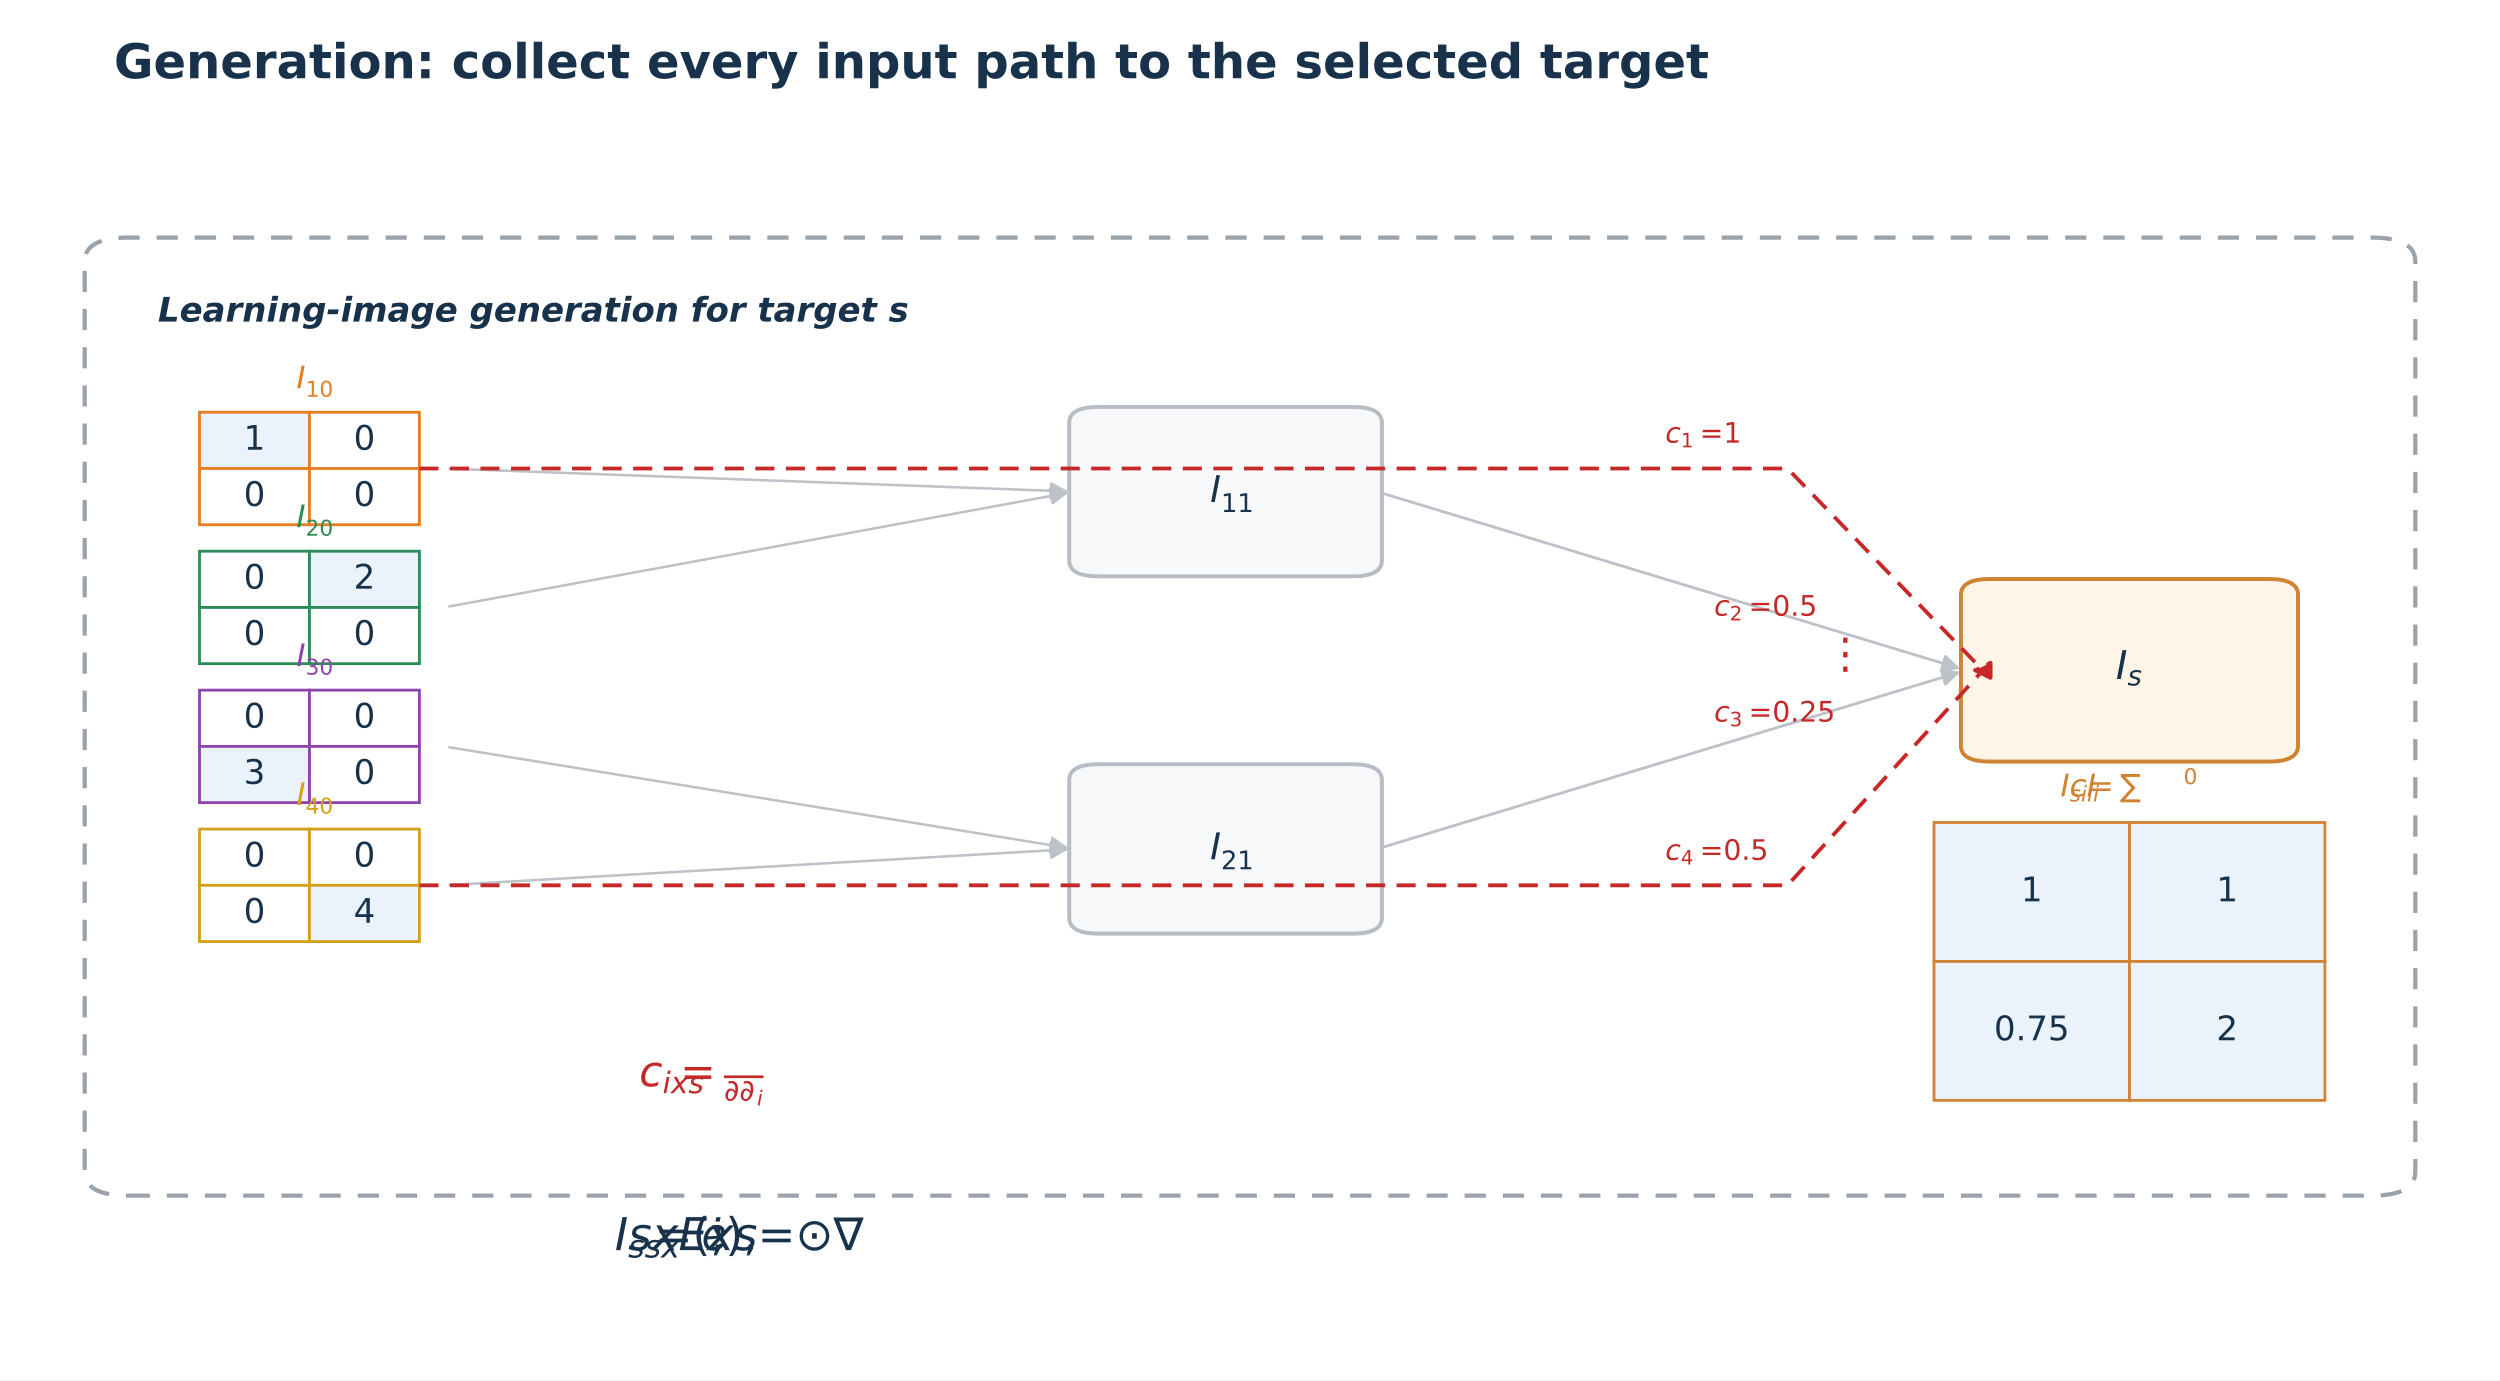
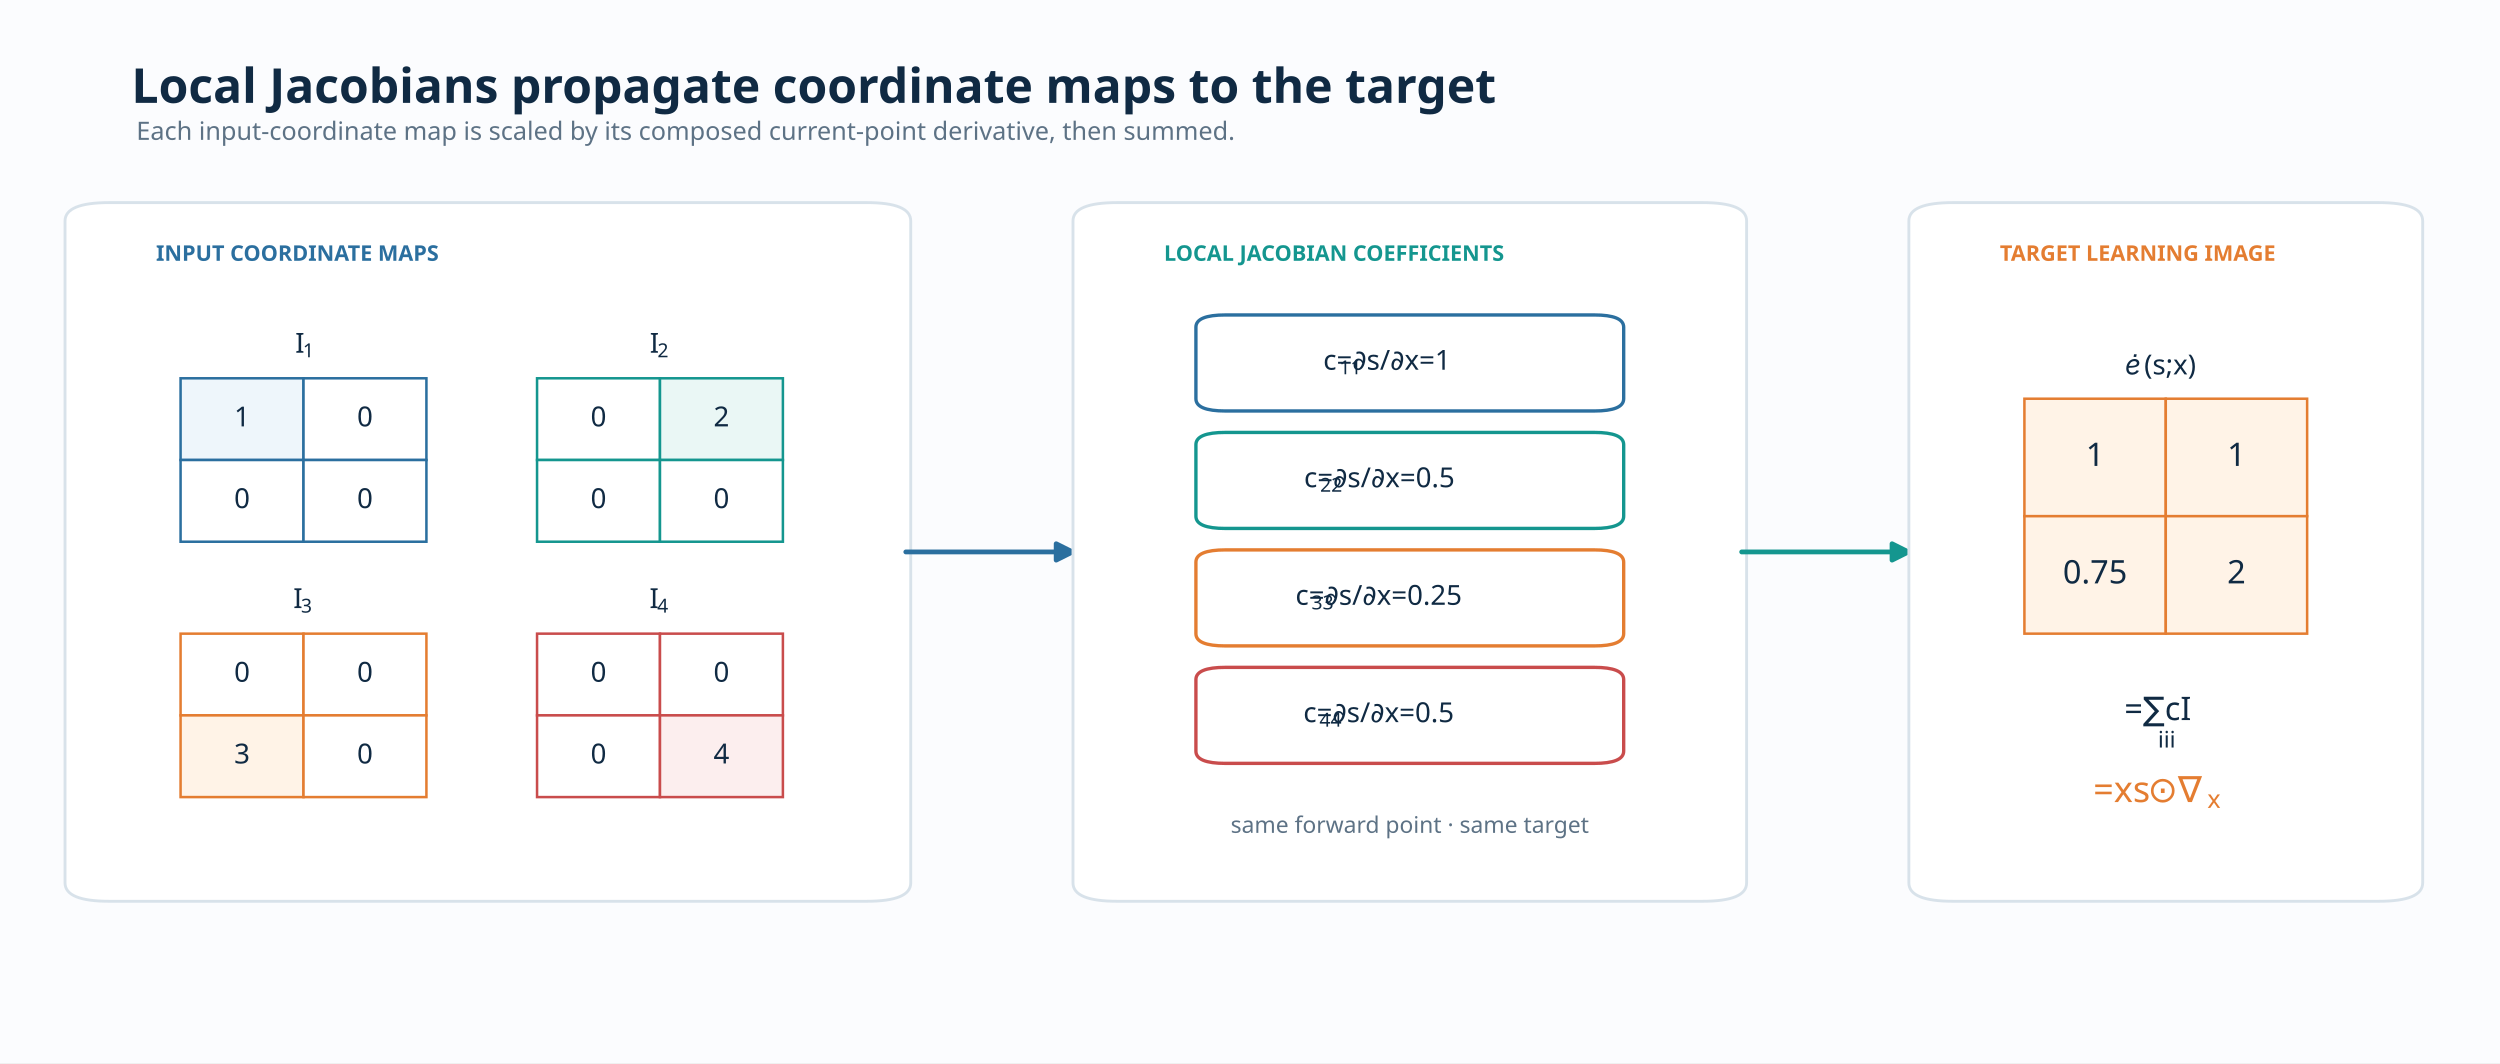
- <svg xmlns="http://www.w3.org/2000/svg" width="884.16pt" height="488.16pt" viewBox="0 0 884.16 488.16" version="1.1">
+ <svg xmlns="http://www.w3.org/2000/svg" width="1039.68pt" height="442.08pt" viewBox="0 0 1039.68 442.08" version="1.1">
  <defs>
    <style type="text/css">*{stroke-linejoin: round; stroke-linecap: butt}</style>
  </defs>
  <g id="figure_1">
    <g id="patch_1">
-       <path d="M 0 488.16 L 884.16 488.16 L 884.16 0 L 0 0 z " style="fill: #ffffff" />
+       <path d="M 0 442.08 L 1039.68 442.08 L 1039.68 -0 L 0 -0 z " style="fill: #fbfcfe" />
    </g>
    <g id="axes_1">
      <g id="patch_2">
-         <path d="M 45.504 422.856 L 838.656 422.856 Q 854.208 422.856 854.208 414.432 L 854.208 92.448 Q 854.208 84.024 838.656 84.024 L 45.504 84.024 Q 29.952 84.024 29.952 92.448 L 29.952 414.432 Q 29.952 422.856 45.504 422.856 z " clip-path="url(#p4495d9c240)" style="fill: #ffffff; stroke-dasharray: 7.5,6; stroke-dashoffset: 0; stroke: #9aa3ac; stroke-width: 1.5; stroke-linejoin: miter" />
+         <path d="M 45.446 374.818 L 360.346 374.818 Q 378.749 374.818 378.749 367.171 L 378.749 91.901 Q 378.749 84.254 360.346 84.254 L 45.446 84.254 Q 27.043 84.254 27.043 91.901 L 27.043 367.171 Q 27.043 374.818 45.446 374.818 z " clip-path="url(#pbeb418f178)" style="fill: #ffffff; stroke: #d8e2ea; stroke-width: 1.2; stroke-linejoin: miter" />
      </g>
      <g id="patch_3">
-         <path d="M 70.56 165.69 L 109.44 165.69 L 109.44 145.8 L 70.56 145.8 z " clip-path="url(#p4495d9c240)" style="fill: #eaf3fb; stroke: #e67e22; stroke-linejoin: miter" />
+         <path d="M 75.096 191.304 L 126.216 191.304 L 126.216 157.32 L 75.096 157.32 z " clip-path="url(#pbeb418f178)" style="fill: #eef6fb; stroke: #2b6f9f; stroke-width: 1.05; stroke-linejoin: miter" />
      </g>
      <g id="patch_4">
-         <path d="M 109.44 165.69 L 148.32 165.69 L 148.32 145.8 L 109.44 145.8 z " clip-path="url(#p4495d9c240)" style="fill: #ffffff; stroke: #e67e22; stroke-linejoin: miter" />
+         <path d="M 126.216 191.304 L 177.336 191.304 L 177.336 157.32 L 126.216 157.32 z " clip-path="url(#pbeb418f178)" style="fill: #ffffff; stroke: #2b6f9f; stroke-width: 1.05; stroke-linejoin: miter" />
      </g>
      <g id="patch_5">
-         <path d="M 70.56 185.58 L 109.44 185.58 L 109.44 165.69 L 70.56 165.69 z " clip-path="url(#p4495d9c240)" style="fill: #ffffff; stroke: #e67e22; stroke-linejoin: miter" />
+         <path d="M 75.096 225.288 L 126.216 225.288 L 126.216 191.304 L 75.096 191.304 z " clip-path="url(#pbeb418f178)" style="fill: #ffffff; stroke: #2b6f9f; stroke-width: 1.05; stroke-linejoin: miter" />
      </g>
      <g id="patch_6">
-         <path d="M 109.44 185.58 L 148.32 185.58 L 148.32 165.69 L 109.44 165.69 z " clip-path="url(#p4495d9c240)" style="fill: #ffffff; stroke: #e67e22; stroke-linejoin: miter" />
+         <path d="M 126.216 225.288 L 177.336 225.288 L 177.336 191.304 L 126.216 191.304 z " clip-path="url(#pbeb418f178)" style="fill: #ffffff; stroke: #2b6f9f; stroke-width: 1.05; stroke-linejoin: miter" />
      </g>
      <g id="patch_7">
-         <path d="M 70.56 214.83 L 109.44 214.83 L 109.44 194.94 L 70.56 194.94 z " clip-path="url(#p4495d9c240)" style="fill: #ffffff; stroke: #2e8b57; stroke-linejoin: miter" />
+         <path d="M 223.344 191.304 L 274.464 191.304 L 274.464 157.32 L 223.344 157.32 z " clip-path="url(#pbeb418f178)" style="fill: #ffffff; stroke: #14968f; stroke-width: 1.05; stroke-linejoin: miter" />
      </g>
      <g id="patch_8">
-         <path d="M 109.44 214.83 L 148.32 214.83 L 148.32 194.94 L 109.44 194.94 z " clip-path="url(#p4495d9c240)" style="fill: #eaf3fb; stroke: #2e8b57; stroke-linejoin: miter" />
+         <path d="M 274.464 191.304 L 325.584 191.304 L 325.584 157.32 L 274.464 157.32 z " clip-path="url(#pbeb418f178)" style="fill: #eaf7f5; stroke: #14968f; stroke-width: 1.05; stroke-linejoin: miter" />
      </g>
      <g id="patch_9">
-         <path d="M 70.56 234.72 L 109.44 234.72 L 109.44 214.83 L 70.56 214.83 z " clip-path="url(#p4495d9c240)" style="fill: #ffffff; stroke: #2e8b57; stroke-linejoin: miter" />
+         <path d="M 223.344 225.288 L 274.464 225.288 L 274.464 191.304 L 223.344 191.304 z " clip-path="url(#pbeb418f178)" style="fill: #ffffff; stroke: #14968f; stroke-width: 1.05; stroke-linejoin: miter" />
      </g>
      <g id="patch_10">
-         <path d="M 109.44 234.72 L 148.32 234.72 L 148.32 214.83 L 109.44 214.83 z " clip-path="url(#p4495d9c240)" style="fill: #ffffff; stroke: #2e8b57; stroke-linejoin: miter" />
+         <path d="M 274.464 225.288 L 325.584 225.288 L 325.584 191.304 L 274.464 191.304 z " clip-path="url(#pbeb418f178)" style="fill: #ffffff; stroke: #14968f; stroke-width: 1.05; stroke-linejoin: miter" />
      </g>
      <g id="patch_11">
-         <path d="M 70.56 263.97 L 109.44 263.97 L 109.44 244.08 L 70.56 244.08 z " clip-path="url(#p4495d9c240)" style="fill: #ffffff; stroke: #8e44ad; stroke-linejoin: miter" />
+         <path d="M 75.096 297.504 L 126.216 297.504 L 126.216 263.52 L 75.096 263.52 z " clip-path="url(#pbeb418f178)" style="fill: #ffffff; stroke: #e47d31; stroke-width: 1.05; stroke-linejoin: miter" />
      </g>
      <g id="patch_12">
-         <path d="M 109.44 263.97 L 148.32 263.97 L 148.32 244.08 L 109.44 244.08 z " clip-path="url(#p4495d9c240)" style="fill: #ffffff; stroke: #8e44ad; stroke-linejoin: miter" />
+         <path d="M 126.216 297.504 L 177.336 297.504 L 177.336 263.52 L 126.216 263.52 z " clip-path="url(#pbeb418f178)" style="fill: #ffffff; stroke: #e47d31; stroke-width: 1.05; stroke-linejoin: miter" />
      </g>
      <g id="patch_13">
-         <path d="M 70.56 283.86 L 109.44 283.86 L 109.44 263.97 L 70.56 263.97 z " clip-path="url(#p4495d9c240)" style="fill: #eaf3fb; stroke: #8e44ad; stroke-linejoin: miter" />
+         <path d="M 75.096 331.488 L 126.216 331.488 L 126.216 297.504 L 75.096 297.504 z " clip-path="url(#pbeb418f178)" style="fill: #fff3e7; stroke: #e47d31; stroke-width: 1.05; stroke-linejoin: miter" />
      </g>
      <g id="patch_14">
-         <path d="M 109.44 283.86 L 148.32 283.86 L 148.32 263.97 L 109.44 263.97 z " clip-path="url(#p4495d9c240)" style="fill: #ffffff; stroke: #8e44ad; stroke-linejoin: miter" />
+         <path d="M 126.216 331.488 L 177.336 331.488 L 177.336 297.504 L 126.216 297.504 z " clip-path="url(#pbeb418f178)" style="fill: #ffffff; stroke: #e47d31; stroke-width: 1.05; stroke-linejoin: miter" />
      </g>
      <g id="patch_15">
-         <path d="M 70.56 313.11 L 109.44 313.11 L 109.44 293.22 L 70.56 293.22 z " clip-path="url(#p4495d9c240)" style="fill: #ffffff; stroke: #d4a017; stroke-linejoin: miter" />
+         <path d="M 223.344 297.504 L 274.464 297.504 L 274.464 263.52 L 223.344 263.52 z " clip-path="url(#pbeb418f178)" style="fill: #ffffff; stroke: #c94c4c; stroke-width: 1.05; stroke-linejoin: miter" />
      </g>
      <g id="patch_16">
-         <path d="M 109.44 313.11 L 148.32 313.11 L 148.32 293.22 L 109.44 293.22 z " clip-path="url(#p4495d9c240)" style="fill: #ffffff; stroke: #d4a017; stroke-linejoin: miter" />
+         <path d="M 274.464 297.504 L 325.584 297.504 L 325.584 263.52 L 274.464 263.52 z " clip-path="url(#pbeb418f178)" style="fill: #ffffff; stroke: #c94c4c; stroke-width: 1.05; stroke-linejoin: miter" />
      </g>
      <g id="patch_17">
-         <path d="M 70.56 333 L 109.44 333 L 109.44 313.11 L 70.56 313.11 z " clip-path="url(#p4495d9c240)" style="fill: #ffffff; stroke: #d4a017; stroke-linejoin: miter" />
+         <path d="M 223.344 331.488 L 274.464 331.488 L 274.464 297.504 L 223.344 297.504 z " clip-path="url(#pbeb418f178)" style="fill: #ffffff; stroke: #c94c4c; stroke-width: 1.05; stroke-linejoin: miter" />
      </g>
      <g id="patch_18">
-         <path d="M 109.44 333 L 148.32 333 L 148.32 313.11 L 109.44 313.11 z " clip-path="url(#p4495d9c240)" style="fill: #eaf3fb; stroke: #d4a017; stroke-linejoin: miter" />
+         <path d="M 274.464 331.488 L 325.584 331.488 L 325.584 297.504 L 274.464 297.504 z " clip-path="url(#pbeb418f178)" style="fill: #fceeee; stroke: #c94c4c; stroke-width: 1.05; stroke-linejoin: miter" />
      </g>
      <g id="patch_19">
-         <path d="M 388.512 203.832 L 478.368 203.832 Q 488.736 203.832 488.736 198.216 L 488.736 149.544 Q 488.736 143.928 478.368 143.928 L 388.512 143.928 Q 378.144 143.928 378.144 149.544 L 378.144 198.216 Q 378.144 203.832 388.512 203.832 z " clip-path="url(#p4495d9c240)" style="fill: #f7f8f9; stroke: #b6bdc4; stroke-width: 1.4; stroke-linejoin: miter" />
+         <path d="M 376.704 229.536 Q 412.488 229.536 446.036 229.536 " clip-path="url(#pbeb418f178)" style="fill: none; stroke: #2b6f9f; stroke-width: 2; stroke-linecap: round" />
+         <path d="M 439.236 226.136 L 446.036 229.536 L 439.236 232.936 z " clip-path="url(#pbeb418f178)" style="fill: #2b6f9f; stroke: #2b6f9f; stroke-width: 2; stroke-linecap: round" />
      </g>
      <g id="patch_20">
-         <path d="M 388.512 330.192 L 478.368 330.192 Q 488.736 330.192 488.736 324.576 L 488.736 275.904 Q 488.736 270.288 478.368 270.288 L 388.512 270.288 Q 378.144 270.288 378.144 275.904 L 378.144 324.576 Q 378.144 330.192 388.512 330.192 z " clip-path="url(#p4495d9c240)" style="fill: #f7f8f9; stroke: #b6bdc4; stroke-width: 1.4; stroke-linejoin: miter" />
+         <path d="M 464.63 374.818 L 707.962 374.818 Q 726.365 374.818 726.365 367.171 L 726.365 91.901 Q 726.365 84.254 707.962 84.254 L 464.63 84.254 Q 446.227 84.254 446.227 91.901 L 446.227 367.171 Q 446.227 374.818 464.63 374.818 z " clip-path="url(#pbeb418f178)" style="fill: #ffffff; stroke: #d8e2ea; stroke-width: 1.2; stroke-linejoin: miter" />
      </g>
      <g id="patch_21">
-         <path d="M 703.872 269.352 L 802.368 269.352 Q 812.736 269.352 812.736 263.736 L 812.736 210.384 Q 812.736 204.768 802.368 204.768 L 703.872 204.768 Q 693.504 204.768 693.504 210.384 L 693.504 263.736 Q 693.504 269.352 703.872 269.352 z " clip-path="url(#p4495d9c240)" style="fill: #fff4e8; stroke: #d08332; stroke-width: 1.4; stroke-linejoin: miter" />
+         <path d="M 509.616 170.914 L 662.976 170.914 Q 675.245 170.914 675.245 165.816 L 675.245 136.08 Q 675.245 130.982 662.976 130.982 L 509.616 130.982 Q 497.347 130.982 497.347 136.08 L 497.347 165.816 Q 497.347 170.914 509.616 170.914 z " clip-path="url(#pbeb418f178)" style="fill: #ffffff; stroke: #2b6f9f; stroke-width: 1.4; stroke-linejoin: miter" />
      </g>
      <g id="patch_22">
-         <path d="M 158.957 165.763 Q 268.415 169.785 376.868 173.77 " clip-path="url(#p4495d9c240)" style="fill: none; stroke: #bcc2c8; stroke-width: 0.9; stroke-linecap: round" />
-         <path d="M 371.766 170.98 L 376.868 173.77 L 371.576 176.177 z " clip-path="url(#p4495d9c240)" style="fill: #bcc2c8; stroke: #bcc2c8; stroke-width: 0.9; stroke-linecap: round" />
+         <path d="M 509.616 219.766 L 662.976 219.766 Q 675.245 219.766 675.245 214.668 L 675.245 184.932 Q 675.245 179.834 662.976 179.834 L 509.616 179.834 Q 497.347 179.834 497.347 184.932 L 497.347 214.668 Q 497.347 219.766 509.616 219.766 z " clip-path="url(#pbeb418f178)" style="fill: #ffffff; stroke: #14968f; stroke-width: 1.4; stroke-linejoin: miter" />
      </g>
      <g id="patch_23">
-         <path d="M 158.929 214.468 Q 268.418 194.355 376.917 174.423 " clip-path="url(#p4495d9c240)" style="fill: none; stroke: #bcc2c8; stroke-width: 0.9; stroke-linecap: round" />
-         <path d="M 371.333 172.805 L 376.917 174.423 L 372.272 177.92 z " clip-path="url(#p4495d9c240)" style="fill: #bcc2c8; stroke: #bcc2c8; stroke-width: 0.9; stroke-linecap: round" />
+         <path d="M 509.616 268.618 L 662.976 268.618 Q 675.245 268.618 675.245 263.52 L 675.245 233.784 Q 675.245 228.686 662.976 228.686 L 509.616 228.686 Q 497.347 228.686 497.347 233.784 L 497.347 263.52 Q 497.347 268.618 509.616 268.618 z " clip-path="url(#pbeb418f178)" style="fill: #ffffff; stroke: #e47d31; stroke-width: 1.4; stroke-linejoin: miter" />
      </g>
      <g id="patch_24">
-         <path d="M 158.936 264.292 Q 268.418 282.105 376.907 299.758 " clip-path="url(#p4495d9c240)" style="fill: none; stroke: #bcc2c8; stroke-width: 0.9; stroke-linecap: round" />
-         <path d="M 372.192 296.356 L 376.907 299.758 L 371.357 301.489 z " clip-path="url(#p4495d9c240)" style="fill: #bcc2c8; stroke: #bcc2c8; stroke-width: 0.9; stroke-linecap: round" />
+         <path d="M 509.616 317.47 L 662.976 317.47 Q 675.245 317.47 675.245 312.372 L 675.245 282.636 Q 675.245 277.538 662.976 277.538 L 509.616 277.538 Q 497.347 277.538 497.347 282.636 L 497.347 312.372 Q 497.347 317.47 509.616 317.47 z " clip-path="url(#pbeb418f178)" style="fill: #ffffff; stroke: #c94c4c; stroke-width: 1.4; stroke-linejoin: miter" />
      </g>
      <g id="patch_25">
-         <path d="M 158.957 312.995 Q 268.415 306.675 376.868 300.413 " clip-path="url(#p4495d9c240)" style="fill: none; stroke: #bcc2c8; stroke-width: 0.9; stroke-linecap: round" />
-         <path d="M 371.527 298.117 L 376.868 300.413 L 371.827 303.309 z " clip-path="url(#p4495d9c240)" style="fill: #bcc2c8; stroke: #bcc2c8; stroke-width: 0.9; stroke-linecap: round" />
+         <path d="M 724.32 229.536 Q 760.104 229.536 793.652 229.536 " clip-path="url(#pbeb418f178)" style="fill: none; stroke: #14968f; stroke-width: 2; stroke-linecap: round" />
+         <path d="M 786.852 226.136 L 793.652 229.536 L 786.852 232.936 z " clip-path="url(#pbeb418f178)" style="fill: #14968f; stroke: #14968f; stroke-width: 2; stroke-linecap: round" />
      </g>
      <g id="patch_26">
-         <path d="M 488.924 174.461 Q 591.123 205.471 692.251 236.156 " clip-path="url(#p4495d9c240)" style="fill: none; stroke: #bcc2c8; stroke-linecap: round" />
-         <path d="M 688.03 232.158 L 692.251 236.156 L 686.52 237.134 z " clip-path="url(#p4495d9c240)" style="fill: #bcc2c8; stroke: #bcc2c8; stroke-linecap: round" />
+         <path d="M 812.246 374.818 L 989.122 374.818 Q 1007.525 374.818 1007.525 367.171 L 1007.525 91.901 Q 1007.525 84.254 989.122 84.254 L 812.246 84.254 Q 793.843 84.254 793.843 91.901 L 793.843 367.171 Q 793.843 374.818 812.246 374.818 z " clip-path="url(#pbeb418f178)" style="fill: #ffffff; stroke: #d8e2ea; stroke-width: 1.2; stroke-linejoin: miter" />
      </g>
      <g id="patch_27">
-         <path d="M 488.924 299.659 Q 591.123 268.649 692.251 237.964 " clip-path="url(#p4495d9c240)" style="fill: none; stroke: #bcc2c8; stroke-linecap: round" />
-         <path d="M 686.52 236.986 L 692.251 237.964 L 688.03 241.962 z " clip-path="url(#p4495d9c240)" style="fill: #bcc2c8; stroke: #bcc2c8; stroke-linecap: round" />
+         <path d="M 841.896 214.668 L 900.684 214.668 L 900.684 165.816 L 841.896 165.816 z " clip-path="url(#pbeb418f178)" style="fill: #fff3e7; stroke: #e47d31; stroke-width: 1.05; stroke-linejoin: miter" />
      </g>
      <g id="patch_28">
-         <path d="M 699.281 237.06 Q 698.255 237.06 698.738 237.06 " clip-path="url(#p4495d9c240)" style="fill: none; stroke-dasharray: 6.75,4.05; stroke-dashoffset: 0; stroke: #c62828; stroke-width: 1.35; stroke-linecap: round" />
-         <path d="M 703.938 239.66 L 698.738 237.06 L 703.938 234.46 z " clip-path="url(#p4495d9c240)" style="fill: #c62828; stroke-dasharray: 6.75,4.05; stroke-dashoffset: 0; stroke: #c62828; stroke-width: 1.35; stroke-linecap: round" />
+         <path d="M 900.684 214.668 L 959.472 214.668 L 959.472 165.816 L 900.684 165.816 z " clip-path="url(#pbeb418f178)" style="fill: #fff3e7; stroke: #e47d31; stroke-width: 1.05; stroke-linejoin: miter" />
      </g>
      <g id="patch_29">
-         <path d="M 699.281 237.06 Q 698.255 237.06 698.738 237.06 " clip-path="url(#p4495d9c240)" style="fill: none; stroke-dasharray: 6.75,4.05; stroke-dashoffset: 0; stroke: #c62828; stroke-width: 1.35; stroke-linecap: round" />
-         <path d="M 703.938 239.66 L 698.738 237.06 L 703.938 234.46 z " clip-path="url(#p4495d9c240)" style="fill: #c62828; stroke-dasharray: 6.75,4.05; stroke-dashoffset: 0; stroke: #c62828; stroke-width: 1.35; stroke-linecap: round" />
+         <path d="M 841.896 263.52 L 900.684 263.52 L 900.684 214.668 L 841.896 214.668 z " clip-path="url(#pbeb418f178)" style="fill: #fff3e7; stroke: #e47d31; stroke-width: 1.05; stroke-linejoin: miter" />
      </g>
      <g id="patch_30">
-         <path d="M 684 340.02 L 753.12 340.02 L 753.12 290.88 L 684 290.88 z " clip-path="url(#p4495d9c240)" style="fill: #eaf3fb; stroke: #d08332; stroke-linejoin: miter" />
-       </g>
-       <g id="patch_31">
-         <path d="M 753.12 340.02 L 822.24 340.02 L 822.24 290.88 L 753.12 290.88 z " clip-path="url(#p4495d9c240)" style="fill: #eaf3fb; stroke: #d08332; stroke-linejoin: miter" />
-       </g>
-       <g id="patch_32">
-         <path d="M 684 389.16 L 753.12 389.16 L 753.12 340.02 L 684 340.02 z " clip-path="url(#p4495d9c240)" style="fill: #eaf3fb; stroke: #d08332; stroke-linejoin: miter" />
-       </g>
-       <g id="patch_33">
-         <path d="M 753.12 389.16 L 822.24 389.16 L 822.24 340.02 L 753.12 340.02 z " clip-path="url(#p4495d9c240)" style="fill: #eaf3fb; stroke: #d08332; stroke-linejoin: miter" />
-       </g>
-       <g id="line2d_1">
-         <path d="M 148.32 165.69 L 632.16 165.69 L 701.28 237.06 " clip-path="url(#p4495d9c240)" style="fill: none; stroke-dasharray: 6.75,4.05; stroke-dashoffset: 0; stroke: #c62828; stroke-width: 1.35" />
-       </g>
-       <g id="line2d_2">
-         <path d="M 148.32 313.11 L 632.16 313.11 L 701.28 237.06 " clip-path="url(#p4495d9c240)" style="fill: none; stroke-dasharray: 6.75,4.05; stroke-dashoffset: 0; stroke: #c62828; stroke-width: 1.35" />
+         <path d="M 900.684 263.52 L 959.472 263.52 L 959.472 214.668 L 900.684 214.668 z " clip-path="url(#pbeb418f178)" style="fill: #fff3e7; stroke: #e47d31; stroke-width: 1.05; stroke-linejoin: miter" />
      </g>
      <g id="text_1">
-         <text style="fill: #18324b; font: italic 700 12px 'DejaVu Sans'; text-anchor: start" x="55.872" y="113.734" transform="rotate(-0 55.872 113.7341)">Learning-image generation for target s</text>
+         <text style="fill: #2b6f9f; font: 700 9px 'Inter Variable'; text-anchor: start" x="64.872" y="108.468" transform="rotate(-0 64.872 108.468)">INPUT COORDINATE MAPS</text>
      </g>
      <g id="text_2">
-         <text style="fill: #18324b; font: 12px 'DejaVu Sans'; text-anchor: middle" x="90" y="159.056" transform="rotate(-0 90 159.0563)">1</text>
+         <text style="fill: #102a43; font: 11.5px 'Inter Variable'; text-anchor: middle" x="100.656" y="177.322" transform="rotate(-0 100.656 177.3218)">1</text>
      </g>
      <g id="text_3">
-         <text style="fill: #18324b; font: 12px 'DejaVu Sans'; text-anchor: middle" x="128.88" y="159.056" transform="rotate(-0 128.88 159.0563)">0</text>
+         <text style="fill: #102a43; font: 11.5px 'Inter Variable'; text-anchor: middle" x="151.776" y="177.322" transform="rotate(-0 151.776 177.3218)">0</text>
      </g>
      <g id="text_4">
-         <text style="fill: #18324b; font: 12px 'DejaVu Sans'; text-anchor: middle" x="90" y="178.946" transform="rotate(-0 90 178.9462)">0</text>
+         <text style="fill: #102a43; font: 11.5px 'Inter Variable'; text-anchor: middle" x="100.656" y="211.306" transform="rotate(-0 100.656 211.3058)">0</text>
      </g>
      <g id="text_5">
-         <text style="fill: #18324b; font: 12px 'DejaVu Sans'; text-anchor: middle" x="128.88" y="178.946" transform="rotate(-0 128.88 178.9462)">0</text>
+         <text style="fill: #102a43; font: 11.5px 'Inter Variable'; text-anchor: middle" x="151.776" y="211.306" transform="rotate(-0 151.776 211.3058)">0</text>
      </g>
      <g id="text_6">
-         <g style="fill: #e67e22" transform="translate(104.82 137.376)">
-           <text>
-             <tspan style="font: oblique 11px 'DejaVu Sans'" x="0" y="-0.069">I</tspan>
-             <tspan style="font: 7.7px 'DejaVu Sans'" x="3.244 4.015" y="2.939 -4.28">10</tspan>
+         <g style="fill: #102a43" transform="translate(122.766 147.3269)">
+           <text>
+             <tspan style="font: 11.5px 'Inter Variable'" x="0" y="-0.641">I</tspan>
+             <tspan style="font: 8.05px 'Inter Variable'" x="3.198" y="1.244">1</tspan>
          </text>
        </g>
      </g>
      <g id="text_7">
-         <text style="fill: #18324b; font: 12px 'DejaVu Sans'; text-anchor: middle" x="90" y="208.196" transform="rotate(-0 90 208.1962)">0</text>
+         <text style="fill: #102a43; font: 11.5px 'Inter Variable'; text-anchor: middle" x="248.904" y="177.322" transform="rotate(-0 248.904 177.3218)">0</text>
      </g>
      <g id="text_8">
-         <text style="fill: #18324b; font: 12px 'DejaVu Sans'; text-anchor: middle" x="128.88" y="208.196" transform="rotate(-0 128.88 208.1962)">2</text>
+         <text style="fill: #102a43; font: 11.5px 'Inter Variable'; text-anchor: middle" x="300.024" y="177.322" transform="rotate(-0 300.024 177.3218)">2</text>
      </g>
      <g id="text_9">
-         <text style="fill: #18324b; font: 12px 'DejaVu Sans'; text-anchor: middle" x="90" y="228.086" transform="rotate(-0 90 228.0863)">0</text>
+         <text style="fill: #102a43; font: 11.5px 'Inter Variable'; text-anchor: middle" x="248.904" y="211.306" transform="rotate(-0 248.904 211.3058)">0</text>
      </g>
      <g id="text_10">
-         <text style="fill: #18324b; font: 12px 'DejaVu Sans'; text-anchor: middle" x="128.88" y="228.086" transform="rotate(-0 128.88 228.0863)">0</text>
+         <text style="fill: #102a43; font: 11.5px 'Inter Variable'; text-anchor: middle" x="300.024" y="211.306" transform="rotate(-0 300.024 211.3058)">0</text>
      </g>
      <g id="text_11">
-         <g style="fill: #2e8b57" transform="translate(104.82 186.516)">
-           <text>
-             <tspan style="font: oblique 11px 'DejaVu Sans'" x="0" y="-0.069">I</tspan>
-             <tspan style="font: 7.7px 'DejaVu Sans'" x="3.244 4.015" y="2.939 -4.28">20</tspan>
+         <g style="fill: #102a43" transform="translate(270.209 147.3269)">
+           <text>
+             <tspan style="font: 11.5px 'Inter Variable'" x="0" y="-0.641">I</tspan>
+             <tspan style="font: 8.05px 'Inter Variable'" x="3.198" y="1.244">2</tspan>
          </text>
        </g>
      </g>
      <g id="text_12">
-         <text style="fill: #18324b; font: 12px 'DejaVu Sans'; text-anchor: middle" x="90" y="257.336" transform="rotate(-0 90 257.3363)">0</text>
+         <text style="fill: #102a43; font: 11.5px 'Inter Variable'; text-anchor: middle" x="100.656" y="283.522" transform="rotate(-0 100.656 283.5218)">0</text>
      </g>
      <g id="text_13">
-         <text style="fill: #18324b; font: 12px 'DejaVu Sans'; text-anchor: middle" x="128.88" y="257.336" transform="rotate(-0 128.88 257.3363)">0</text>
+         <text style="fill: #102a43; font: 11.5px 'Inter Variable'; text-anchor: middle" x="151.776" y="283.522" transform="rotate(-0 151.776 283.5218)">0</text>
      </g>
      <g id="text_14">
-         <text style="fill: #18324b; font: 12px 'DejaVu Sans'; text-anchor: middle" x="90" y="277.226" transform="rotate(-0 90 277.2262)">3</text>
+         <text style="fill: #102a43; font: 11.5px 'Inter Variable'; text-anchor: middle" x="100.656" y="317.506" transform="rotate(-0 100.656 317.5058)">3</text>
      </g>
      <g id="text_15">
-         <text style="fill: #18324b; font: 12px 'DejaVu Sans'; text-anchor: middle" x="128.88" y="277.226" transform="rotate(-0 128.88 277.2262)">0</text>
+         <text style="fill: #102a43; font: 11.5px 'Inter Variable'; text-anchor: middle" x="151.776" y="317.506" transform="rotate(-0 151.776 317.5058)">0</text>
      </g>
      <g id="text_16">
-         <g style="fill: #8e44ad" transform="translate(104.82 235.656)">
-           <text>
-             <tspan style="font: oblique 11px 'DejaVu Sans'" x="0" y="-0.069">I</tspan>
-             <tspan style="font: 7.7px 'DejaVu Sans'" x="3.244 4.015" y="2.939 -4.28">30</tspan>
+         <g style="fill: #102a43" transform="translate(121.961 253.5269)">
+           <text>
+             <tspan style="font: 11.5px 'Inter Variable'" x="0" y="-0.641">I</tspan>
+             <tspan style="font: 8.05px 'Inter Variable'" x="3.198" y="1.244">3</tspan>
          </text>
        </g>
      </g>
      <g id="text_17">
-         <text style="fill: #18324b; font: 12px 'DejaVu Sans'; text-anchor: middle" x="90" y="306.476" transform="rotate(-0 90 306.4762)">0</text>
+         <text style="fill: #102a43; font: 11.5px 'Inter Variable'; text-anchor: middle" x="248.904" y="283.522" transform="rotate(-0 248.904 283.5218)">0</text>
      </g>
      <g id="text_18">
-         <text style="fill: #18324b; font: 12px 'DejaVu Sans'; text-anchor: middle" x="128.88" y="306.476" transform="rotate(-0 128.88 306.4762)">0</text>
+         <text style="fill: #102a43; font: 11.5px 'Inter Variable'; text-anchor: middle" x="300.024" y="283.522" transform="rotate(-0 300.024 283.5218)">0</text>
      </g>
      <g id="text_19">
-         <text style="fill: #18324b; font: 12px 'DejaVu Sans'; text-anchor: middle" x="90" y="326.366" transform="rotate(-0 90 326.3662)">0</text>
+         <text style="fill: #102a43; font: 11.5px 'Inter Variable'; text-anchor: middle" x="248.904" y="317.506" transform="rotate(-0 248.904 317.5058)">0</text>
      </g>
      <g id="text_20">
-         <text style="fill: #18324b; font: 12px 'DejaVu Sans'; text-anchor: middle" x="128.88" y="326.366" transform="rotate(-0 128.88 326.3662)">4</text>
+         <text style="fill: #102a43; font: 11.5px 'Inter Variable'; text-anchor: middle" x="300.024" y="317.506" transform="rotate(-0 300.024 317.5058)">4</text>
      </g>
      <g id="text_21">
-         <g style="fill: #d4a017" transform="translate(104.82 284.796)">
-           <text>
-             <tspan style="font: oblique 11px 'DejaVu Sans'" x="0" y="-0.069">I</tspan>
-             <tspan style="font: 7.7px 'DejaVu Sans'" x="3.244 4.015" y="2.939 -4.28">40</tspan>
+         <g style="fill: #102a43" transform="translate(270.094 253.5269)">
+           <text>
+             <tspan style="font: 11.5px 'Inter Variable'" x="0" y="-0.641">I</tspan>
+             <tspan style="font: 8.05px 'Inter Variable'" x="3.198" y="1.244">4</tspan>
          </text>
        </g>
      </g>
      <g id="text_22">
-         <g style="fill: #18324b" transform="translate(427.98 177.91)">
-           <text>
-             <tspan style="font: oblique 13px 'DejaVu Sans'" x="0" y="-0.384">I</tspan>
-             <tspan style="font: 9.1px 'DejaVu Sans'" x="3.834 4.747" y="3.17 -5.361">11</tspan>
-           </text>
-         </g>
+         <text style="fill: #14968f; font: 700 9px 'Inter Variable'; text-anchor: start" x="484.056" y="108.468" transform="rotate(-0 484.056 108.468)">LOCAL JACOBIAN COEFFICIENTS</text>
      </g>
      <g id="text_23">
-         <g style="fill: #18324b" transform="translate(427.98 304.27)">
-           <text>
-             <tspan style="font: oblique 13px 'DejaVu Sans'" x="0" y="-0.384">I</tspan>
-             <tspan style="font: 9.1px 'DejaVu Sans'" x="3.834 4.747" y="3.17 -5.361">21</tspan>
+         <g style="fill: #102a43" transform="translate(550.301 154.0063)">
+           <text>
+             <tspan style="font: 11.5px 'Inter Variable'" x="0 12.007 21.354 28.643 34.713 38.857 46.146 57.86 67.208" y="-0.234">c=∂s/∂x=1</tspan>
+             <tspan style="font: 8.05px 'Inter Variable'" x="6.68 52.533" y="1.65">11</tspan>
          </text>
        </g>
      </g>
      <g id="text_24">
-         <g style="fill: #18324b" transform="translate(748.29 240.9231)">
-           <text>
-             <tspan style="font: oblique 14px 'DejaVu Sans'" x="0" y="-0.797">I</tspan>
-             <tspan style="font: oblique 9.8px 'DejaVu Sans'" x="4.129" y="1.5">s</tspan>
+         <g style="fill: #102a43" transform="translate(542.3085 202.8583)">
+           <text>
+             <tspan style="font: 11.5px 'Inter Variable'" x="0 13.642 22.989 30.278 36.348 40.492 47.781 61.131 70.478 77.733 81.046" y="-0.234">c=∂s/∂x=0.5</tspan>
+             <tspan style="font: 8.05px 'Inter Variable'" x="6.68 54.168" y="1.65">22</tspan>
          </text>
        </g>
      </g>
      <g id="text_25">
-         <g style="fill: #c62828" transform="translate(588.96 157.266)">
-           <text>
-             <tspan style="font: oblique 10px 'DejaVu Sans'" x="0" y="-0.703">c</tspan>
-             <tspan style="font: 7px 'DejaVu Sans'" x="5.498" y="0.938">1</tspan>
-             <tspan style="font: 10px 'DejaVu Sans'" x="12.173 22.5" y="-0.703">=1</tspan>
+         <g style="fill: #102a43" transform="translate(538.7435 251.7678)">
+           <text>
+             <tspan style="font: 11.5px 'Inter Variable'" x="0 13.705 23.052 30.341 36.411 40.555 47.844 61.257 70.604 77.859 81.172 88.185" y="-0.234">c=∂s/∂x=0.25</tspan>
+             <tspan style="font: 8.05px 'Inter Variable'" x="6.68 54.231" y="1.65">33</tspan>
          </text>
        </g>
      </g>
      <g id="text_26">
-         <g style="fill: #c62828" transform="translate(588.96 304.686)">
-           <text>
-             <tspan style="font: oblique 10px 'DejaVu Sans'" x="0" y="-0.578">c</tspan>
-             <tspan style="font: 7px 'DejaVu Sans'" x="5.498" y="1.062">4</tspan>
-             <tspan style="font: 10px 'DejaVu Sans'" x="12.173 22.5 28.863 32.042" y="-0.578">=0.5</tspan>
+         <g style="fill: #102a43" transform="translate(542.021 300.5623)">
+           <text>
+             <tspan style="font: 11.5px 'Inter Variable'" x="0 13.933 23.28 30.569 36.639 40.783 48.072 61.712 71.06 78.315 81.628" y="-0.234">c=∂s/∂x=0.5</tspan>
+             <tspan style="font: 8.05px 'Inter Variable'" x="6.68 54.459" y="1.65">44</tspan>
          </text>
        </g>
      </g>
      <g id="text_27">
-         <g style="fill: #c62828" transform="translate(606.24 218.34)">
-           <text>
-             <tspan style="font: oblique 10px 'DejaVu Sans'" x="0" y="-0.578">c</tspan>
-             <tspan style="font: 7px 'DejaVu Sans'" x="5.498" y="1.062">2</tspan>
-             <tspan style="font: 10px 'DejaVu Sans'" x="12.173 22.5 28.863 32.042" y="-0.578">=0.5</tspan>
-           </text>
-         </g>
+         <text style="fill: #5d7285; font: 9.5px 'Inter Variable'; text-anchor: middle" x="586.296" y="346.356" transform="rotate(-0 586.296 346.356)">same forward point · same target</text>
      </g>
      <g id="text_28">
-         <g style="fill: #c62828" transform="translate(606.24 255.78)">
-           <text>
-             <tspan style="font: oblique 10px 'DejaVu Sans'" x="0" y="-0.578">c</tspan>
-             <tspan style="font: 7px 'DejaVu Sans'" x="5.498" y="1.062">3</tspan>
-             <tspan style="font: 10px 'DejaVu Sans'" x="12.173 22.5 28.863 31.542 37.904" y="-0.578">=0.25</tspan>
-           </text>
-         </g>
+         <text style="fill: #e47d31; font: 700 9px 'Inter Variable'; text-anchor: start" x="831.672" y="108.468" transform="rotate(-0 831.672 108.468)">TARGET LEARNING IMAGE</text>
      </g>
      <g id="text_29">
-         <g style="fill: #c62828" transform="translate(645.12 237.06)">
-           <text>
-             <tspan style="font: 15px 'DejaVu Sans'" x="0" y="-0.859">⋮</tspan>
-           </text>
-         </g>
+         <text style="fill: #102a43; font: 13.5px 'Inter Variable'; text-anchor: middle" x="871.29" y="193.775" transform="rotate(-0 871.29 193.7752)">1</text>
      </g>
      <g id="text_30">
-         <text style="fill: #18324b; font: 12px 'DejaVu Sans'; text-anchor: middle" x="718.56" y="318.761" transform="rotate(-0 718.56 318.7613)">1</text>
+         <text style="fill: #102a43; font: 13.5px 'Inter Variable'; text-anchor: middle" x="930.078" y="193.775" transform="rotate(-0 930.078 193.7752)">1</text>
      </g>
      <g id="text_31">
-         <text style="fill: #18324b; font: 12px 'DejaVu Sans'; text-anchor: middle" x="787.68" y="318.761" transform="rotate(-0 787.68 318.7613)">1</text>
+         <text style="fill: #102a43; font: 13.5px 'Inter Variable'; text-anchor: middle" x="871.29" y="242.627" transform="rotate(-0 871.29 242.6272)">0.75</text>
      </g>
      <g id="text_32">
-         <text style="fill: #18324b; font: 12px 'DejaVu Sans'; text-anchor: middle" x="718.56" y="367.901" transform="rotate(-0 718.56 367.9013)">0.75</text>
+         <text style="fill: #102a43; font: 13.5px 'Inter Variable'; text-anchor: middle" x="930.078" y="242.627" transform="rotate(-0 930.078 242.6272)">2</text>
      </g>
      <g id="text_33">
-         <text style="fill: #18324b; font: 12px 'DejaVu Sans'; text-anchor: middle" x="787.68" y="367.901" transform="rotate(-0 787.68 367.9013)">2</text>
+         <g style="fill: #102a43" transform="translate(883.7215 155.8229)">
+           <text>
+             <tspan style="font: italic 11.5px 'STIXNonUnicode'" x="0" y="-0.125"></tspan>
+             <tspan style="font: 11.5px 'Inter Variable'" x="7.969 12.164 18.234 23.443 29.721" y="-0.125">(s;x)</tspan>
+           </text>
+         </g>
      </g>
      <g id="text_34">
-         <g style="fill: #d08332" transform="translate(728.7 282.456)">
-           <text>
-             <tspan style="font: oblique 11px 'DejaVu Sans'" x="0 31.044 39.532" y="-0.812">IcI</tspan>
-             <tspan style="font: oblique 7.7px 'DejaVu Sans'" x="3.244 25.06 37.092 42.776" y="0.992 10.086 0.992 2.195">siii</tspan>
-             <tspan style="font: 11px 'DejaVu Sans'" x="9.7" y="-0.812">=</tspan>
-             <tspan style="font: 11px 'DejaVu Sans Display'" x="21.06" y="-0.812">∑</tspan>
-             <tspan style="font: 7.7px 'DejaVu Sans'" x="43.547" y="-5.141">0</tspan>
+         <g style="fill: #102a43" transform="translate(881.4078 299.628)">
+           <text>
+             <tspan style="font: 13.5px 'Inter Variable'" x="2.041 13.014 20.483 30.982" y="-0.172">=∑cI</tspan>
+             <tspan style="font: 9.45px 'Inter Variable'" x="16.014 28.324 34.736" y="11.239 2.041 2.041">iii</tspan>
          </text>
        </g>
      </g>
      <g id="text_35">
-         <g style="fill: #c62828" transform="translate(226.08 384.48)">
-           <text>
-             <tspan style="font: oblique 15px 'DejaVu Sans'" x="0" y="-0.32">c</tspan>
-             <tspan style="font: oblique 10.5px 'DejaVu Sans'" x="8.247 35.417 37.417" y="2.141 4.753 -7.044">ixs</tspan>
-             <tspan style="font: 15px 'DejaVu Sans'" x="14.497" y="-0.32">=</tspan>
-             <tspan style="font: 10.5px 'DejaVu Sans'" x="29.988 31.988" y="4.753 -7.044">∂∂</tspan>
-             <tspan style="font: oblique 7.35px 'DejaVu Sans'" x="41.631" y="6.476">i</tspan>
-           </text>
-           <rect x="29.988" y="-4.141" width="13.972" height="0.938" />
-         </g>
-       </g>
-       <g id="text_36">
-         <g style="fill: #18324b" transform="translate(217.44 442.98)">
-           <text>
-             <tspan style="font: oblique 16px 'DejaVu Sans'" x="0 47.962 64.806 119.892 155.915 202.946" y="-0.859">IsxExs</tspan>
-             <tspan style="font: oblique 11.2px 'DejaVu Sans'" x="4.719 130.001 195.88" y="1.766">ssx</tspan>
-             <tspan style="font: 16px 'DejaVu Sans'" x="14.109 41.72 56.298 74.275 80.517 139.391 168.5 185.024" y="-0.859">=(;),=⊙∇</tspan>
-             <tspan style="font: italic 16px 'STIXNonUnicode'" x="30.632" y="-0.859"></tspan>
-           </text>
-         </g>
-       </g>
+         <g style="fill: #e47d31" transform="translate(868.2228 333.612)">
+           <text>
+             <tspan style="font: 15px 'Inter Variable'" x="2.268 14.46 55.864" y="-0.062">=xs</tspan>
+             <tspan style="font: 15px 'STIXGeneral'" x="24.917 38.615" y="-0.062">⊙∇</tspan>
+             <tspan style="font: 10.5px 'Inter Variable'" x="49.723" y="2.394">x</tspan>
+           </text>
+         </g>
+       </g>
+     </g>
+     <g id="text_36">
+       <text style="fill: #102a43; font: 700 20px 'Inter Variable'; text-anchor: start" x="54.648" y="42.784" transform="rotate(-0 54.648 42.78413)">Local Jacobians propagate coordinate maps to the target</text>
    </g>
    <g id="text_37">
-       <text style="fill: #18324b; font: 700 17px 'DejaVu Sans'; text-anchor: start" x="40.32" y="27.677" transform="rotate(-0 40.32 27.67734)">Generation: collect every input path to the selected target</text>
+       <text style="fill: #5d7285; font: 10.5px 'Inter Variable'; text-anchor: start" x="56.693" y="58.16" transform="rotate(-0 56.6928 58.16017)">Each input-coordinate map is scaled by its composed current-point derivative, then summed.</text>
    </g>
  </g>
  <defs>
-     <clipPath id="p4495d9c240">
-       <rect x="10.08" y="10.08" width="864" height="468" />
+     <clipPath id="pbeb418f178">
+       <rect x="8.64" y="8.64" width="1022.4" height="424.8" />
    </clipPath>
  </defs>
</svg>
